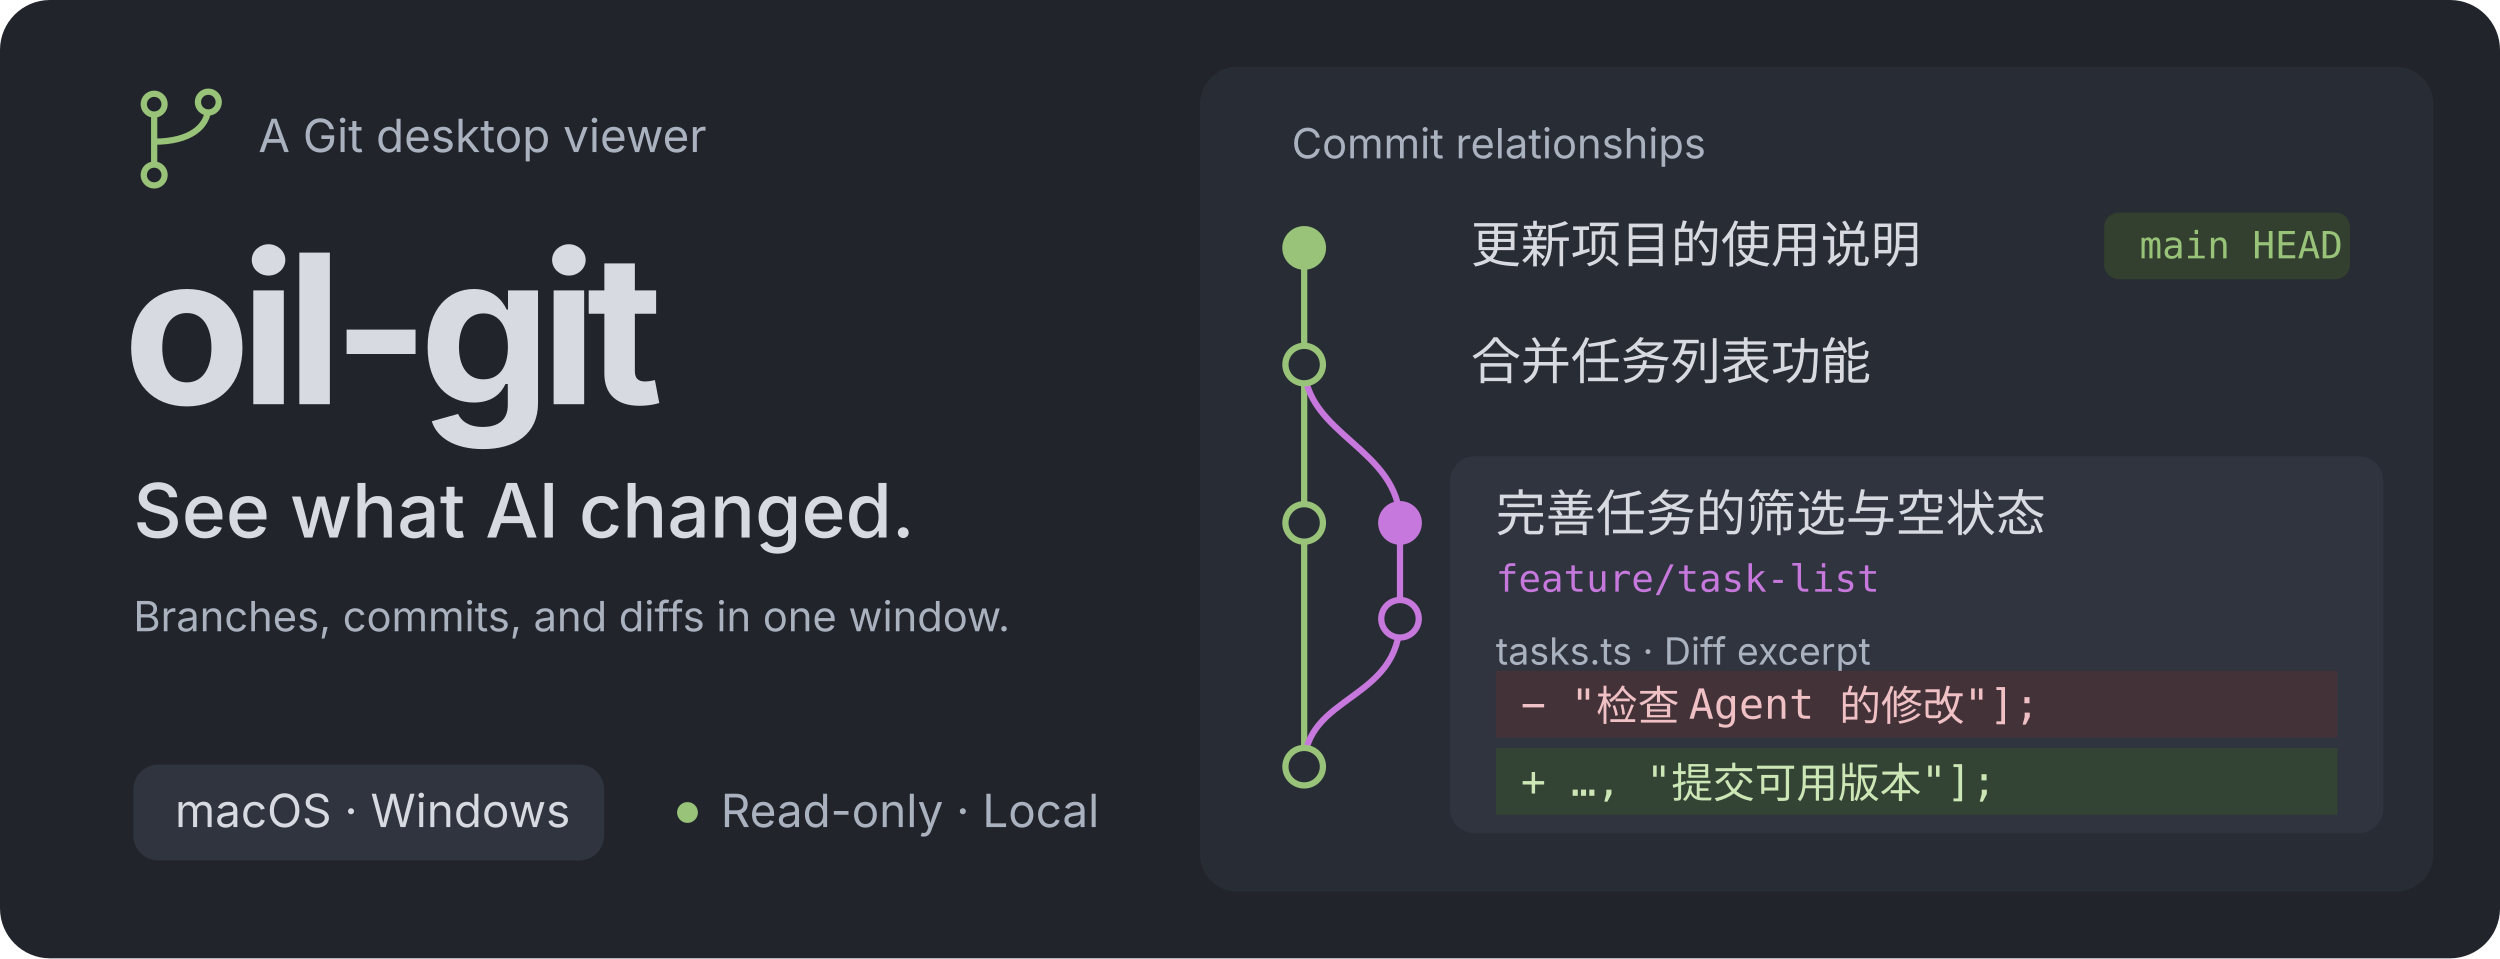
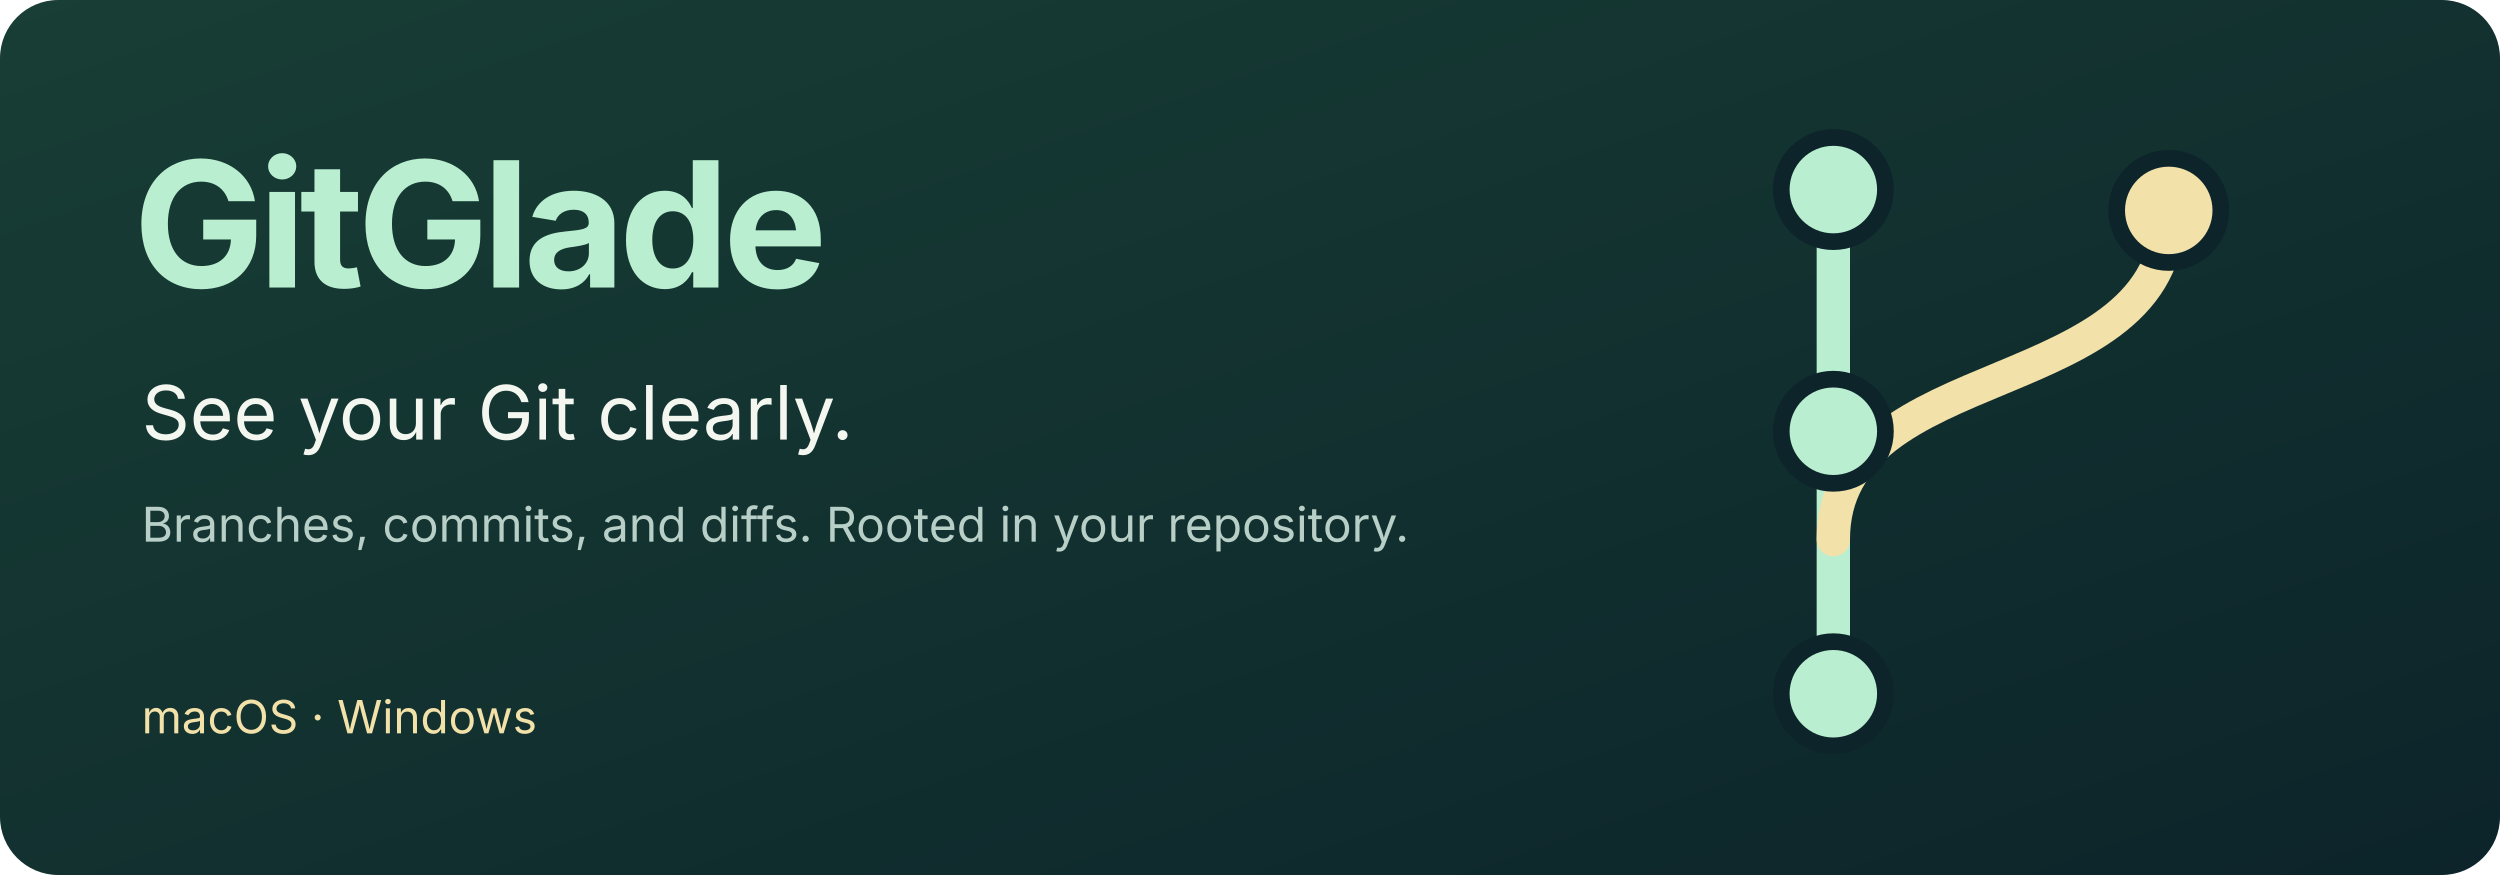
- <svg xmlns="http://www.w3.org/2000/svg" width="1200" height="460" viewBox="0 0 1200 460" role="img" aria-labelledby="title desc">
-   <rect width="1200" height="460" rx="24" fill="#21252b" />
-   <g id="identity" font-family="-apple-system, BlinkMacSystemFont, 'Segoe UI', 'PingFang SC', 'Microsoft YaHei', sans-serif">
-     <g transform="translate(64 44)" fill="none" stroke="#98c379" stroke-width="3" stroke-linecap="round">
-       <path d="M10 9v29m0-14c17 0 26-7 26-17" />
-       <circle cx="10" cy="6" r="5" fill="#21252b" />
-       <circle cx="10" cy="40" r="5" fill="#21252b" />
-       <circle cx="36" cy="5" r="5" fill="#21252b" />
-     </g>
-     <text x="124" y="73" font-size="22" fill="#abb2bf">A Git desktop viewer</text>
-     <text x="59" y="194" font-size="100" font-weight="700" letter-spacing="-5" fill="#d7dae0">oil-git</text>
-     <text x="64" y="258" font-size="36" font-weight="500" fill="#d7dae0">See what AI changed.</text>
-     <text x="64" y="303" font-size="20" fill="#abb2bf">Branches, commits, and diffs in one window.</text>
-     <g id="platforms" transform="translate(64 367)">
-       <rect width="226" height="46" rx="12" fill="#2f343e" />
-       <text x="20" y="30" font-size="22" fill="#d7dae0">macOS · Windows</text>
-       <circle cx="266" cy="23" r="5" fill="#98c379" />
-       <text x="282" y="30" font-size="22" fill="#abb2bf">Read-only · Local</text>
-     </g>
+ <svg xmlns="http://www.w3.org/2000/svg" width="1200" height="420" viewBox="0 0 1200 420" role="img" aria-labelledby="title desc">
+   <defs>
+     <linearGradient id="bg" x2="1" y2="1">
+       <stop stop-color="#183e35" />
+       <stop offset="1" stop-color="#0c242a" />
+     </linearGradient>
+   </defs>
+   <rect width="1200" height="420" rx="28" fill="url(#bg)" />
+   <g font-family="-apple-system,BlinkMacSystemFont,Segoe UI,PingFang SC,Microsoft YaHei,sans-serif">
+     <text x="64" y="138" fill="#b9efd0" font-size="84" font-weight="700" letter-spacing="-3">GitGlade</text>
+     <text x="68" y="211" fill="#f4f6f0" font-size="36">See your Git clearly.</text>
+     <text x="68" y="260" fill="#b8cfc7" font-size="23">Branches, commits, and diffs. Rooted in your repository.</text>
+     <text x="68" y="352" fill="#f2e1a9" font-size="22">macOS · Windows</text>
  </g>
-   <g id="repository" font-family="-apple-system, BlinkMacSystemFont, 'Segoe UI', 'PingFang SC', 'Microsoft YaHei', sans-serif">
-     <rect x="576" y="32" width="592" height="396" rx="18" fill="#282c34" />
-     <text x="620" y="76" font-size="20" fill="#abb2bf">Commit relationships</text>
-     <g id="commit-edges" fill="none" stroke-width="3" stroke-linecap="round">
-       <path d="M626 119v56c0 32 0 48 0 76v117" stroke="#98c379" />
-       <path d="M626 175c0 34 46 40 46 76v46c0 40-46 36-46 71" stroke="#c678dd" />
-     </g>
-     <g id="commit-nodes" stroke-width="3">
-       <circle cx="626" cy="119" r="9" fill="#98c379" stroke="#98c379" />
-       <circle cx="626" cy="175" r="9" fill="#282c34" stroke="#98c379" />
-       <circle cx="626" cy="251" r="9" fill="#282c34" stroke="#98c379" />
-       <circle cx="672" cy="251" r="9" fill="#c678dd" stroke="#c678dd" />
-       <circle cx="672" cy="297" r="9" fill="#282c34" stroke="#c678dd" />
-       <circle cx="626" cy="368" r="9" fill="#282c34" stroke="#98c379" />
-     </g>
-     <g id="head-label">
-       <text x="706" y="126" font-size="24" font-weight="500" fill="#d7dae0">更新项目的使用说明</text>
-       <rect x="1010" y="102" width="118" height="32" rx="7" fill="#33402f" />
-       <text x="1027" y="124" font-size="18" font-family="ui-monospace, Menlo, monospace" fill="#98c379">main HEAD</text>
-     </g>
-     <text x="706" y="182" font-size="24" fill="#d7dae0">合并任务列表功能</text>
-     <g id="selected-commit">
-       <rect x="696" y="219" width="448" height="181" rx="12" fill="#2f343e" />
-       <text x="718" y="255" font-size="24" font-weight="500" fill="#d7dae0">完善任务的筛选与空状态</text>
-       <text x="718" y="284" font-size="18" font-family="ui-monospace, Menlo, monospace" fill="#c678dd">feature/task-list</text>
-       <text x="718" y="319" font-size="18" fill="#abb2bf">tasks.ts · Diff excerpt</text>
-       <path d="M718 338h404" stroke="#443239" stroke-width="32" />
-       <text x="730" y="345" font-size="20" font-family="ui-monospace, Menlo, 'PingFang SC', monospace" fill="#efc0c4">− "检查 Agent 的修改"];</text>
-       <path d="M718 375h404" stroke="#334334" stroke-width="32" />
-       <text x="730" y="382" font-size="20" font-family="ui-monospace, Menlo, 'PingFang SC', monospace" fill="#cde6b6">+ …, "提交可用版本"];</text>
-     </g>
+   <g fill="none" stroke-linecap="round" stroke-width="16">
+     <path d="M880 91v242" stroke="#b9efd0" />
+     <path d="M880 259c0-89 161-65 161-158" stroke="#f2e1a9" />
+   </g>
+   <g stroke="#0c242a" stroke-width="8">
+     <circle cx="880" cy="91" r="25" fill="#b9efd0" />
+     <circle cx="880" cy="207" r="25" fill="#b9efd0" />
+     <circle cx="880" cy="333" r="25" fill="#b9efd0" />
+     <circle cx="1041" cy="101" r="25" fill="#f2e1a9" />
  </g>
</svg>
